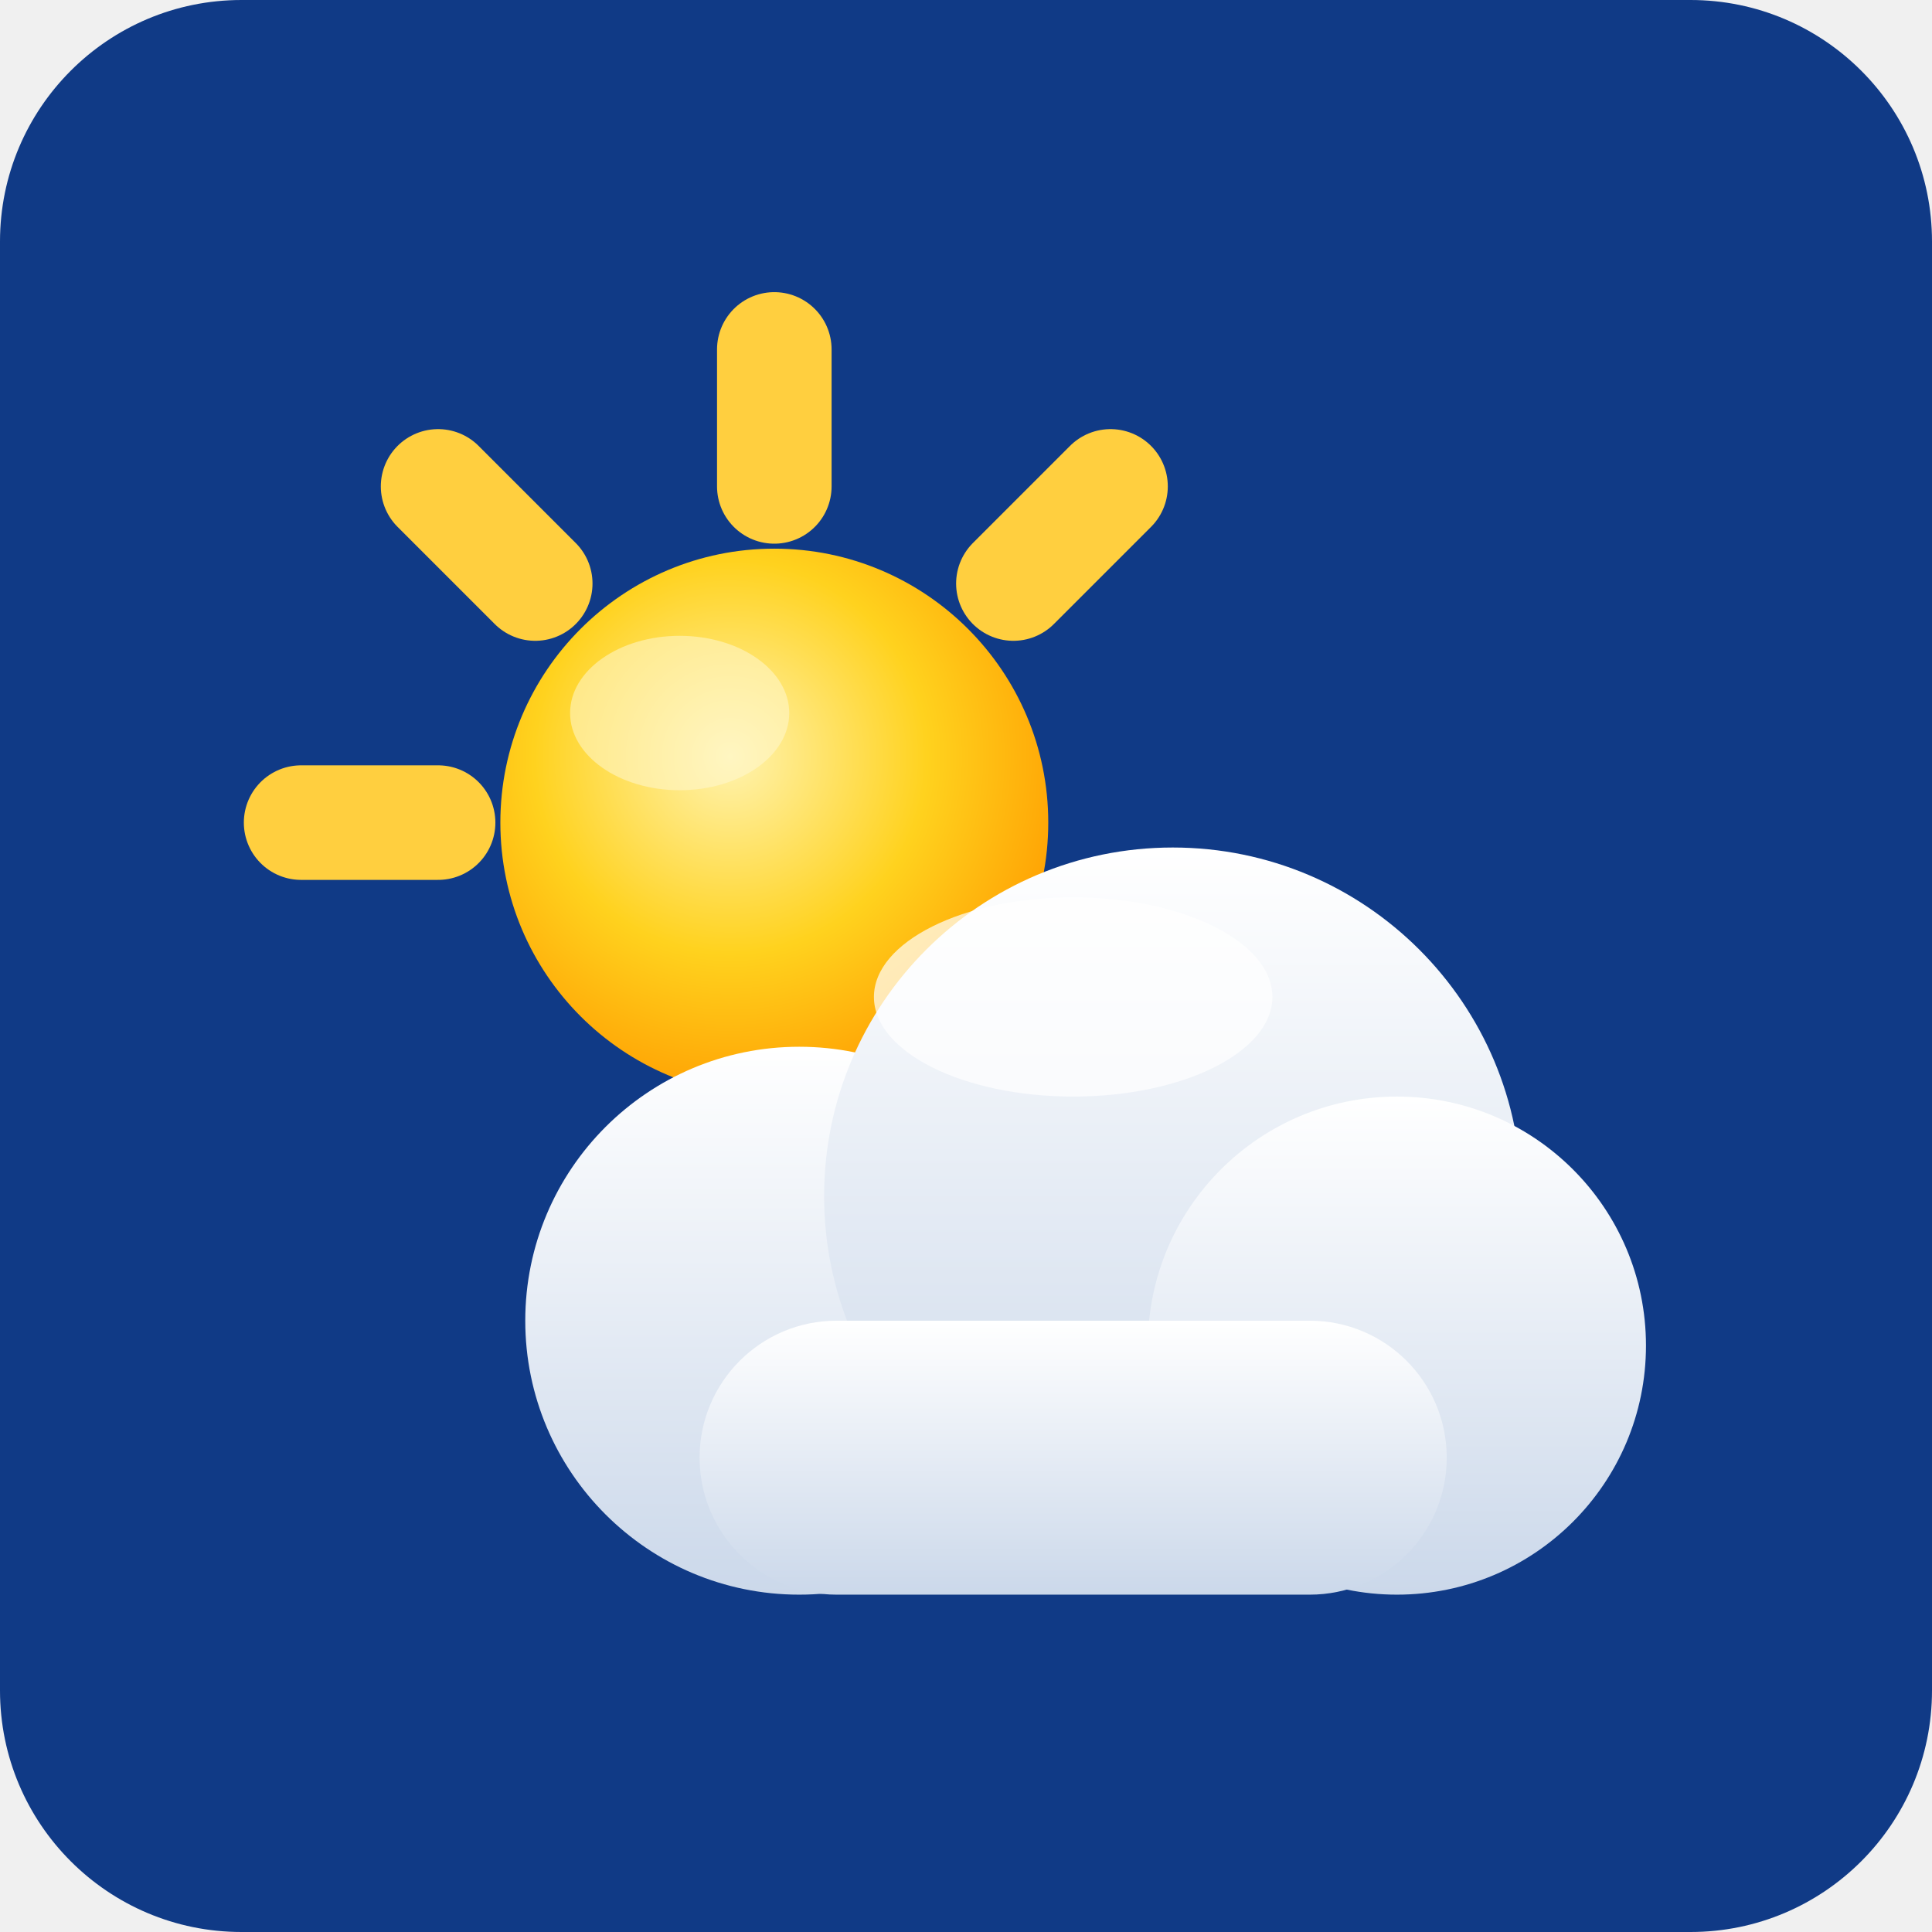
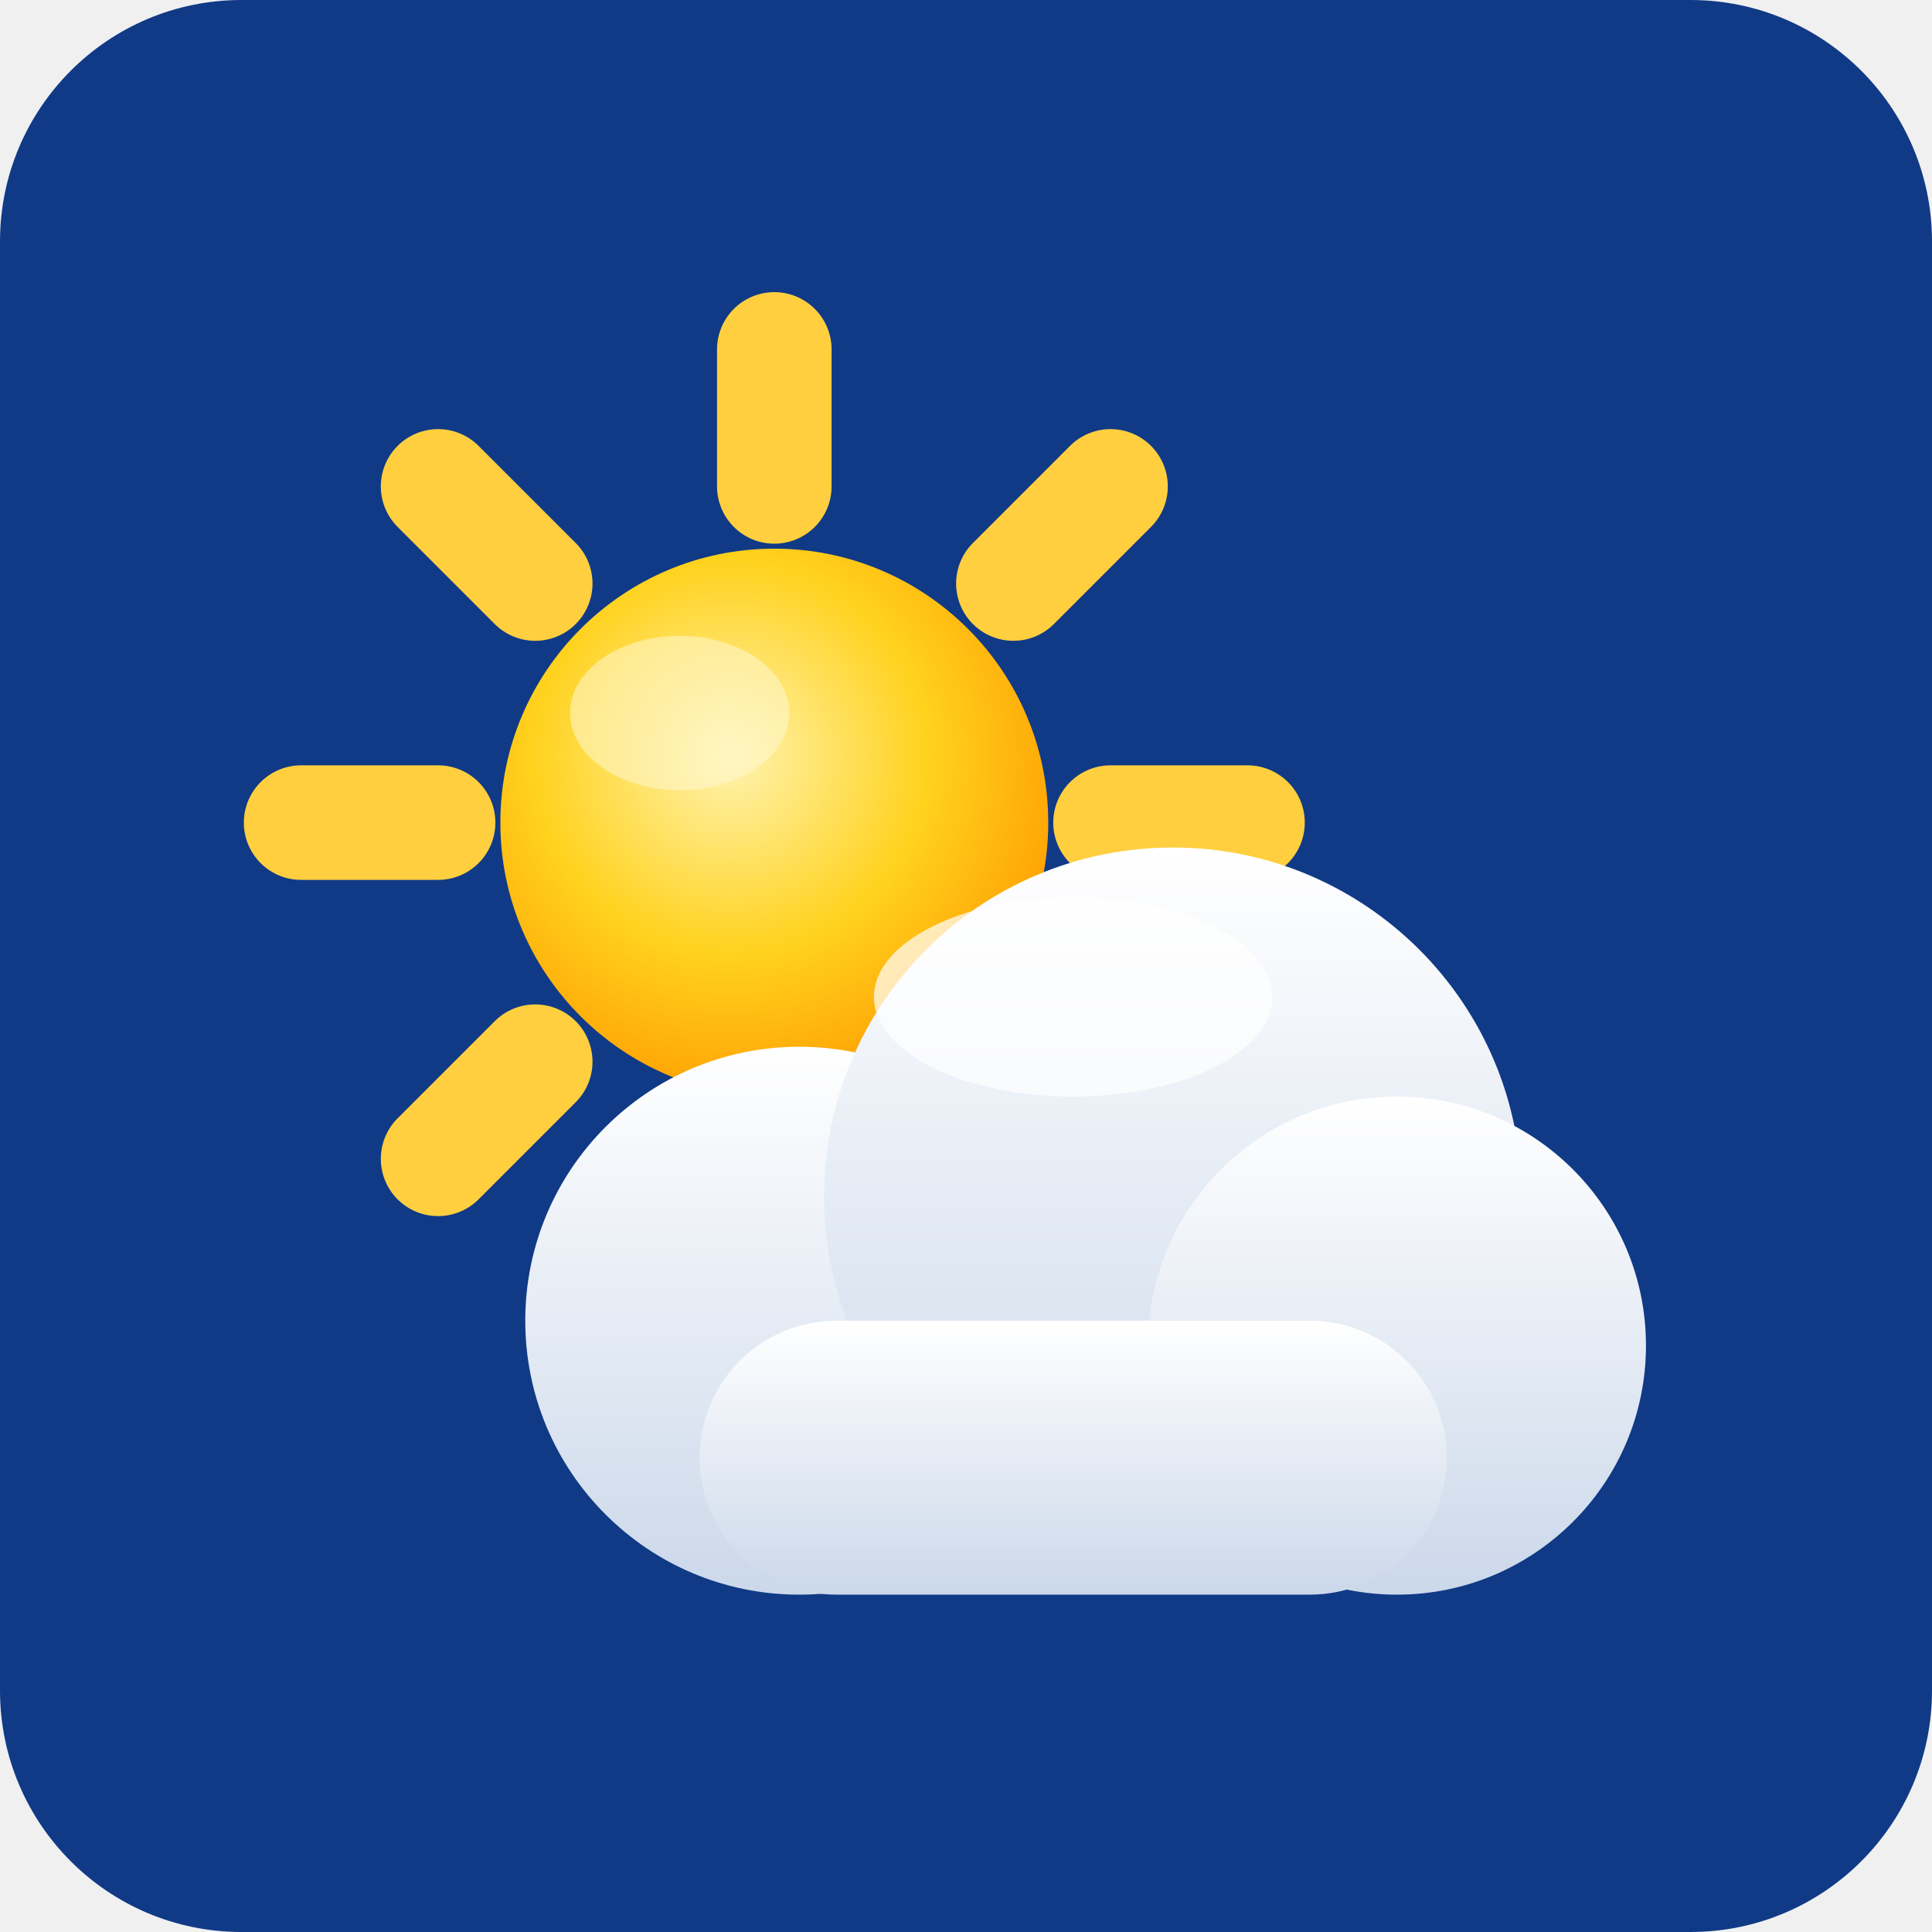
<svg xmlns="http://www.w3.org/2000/svg" viewBox="0 0 512 512" width="512" height="512" role="img" aria-label="Forecast">
  <defs>
    <radialGradient id="sun" cx="42%" cy="38%" r="65%">
      <stop offset="0%" stop-color="#fff3b0" />
      <stop offset="55%" stop-color="#ffd21e" />
      <stop offset="100%" stop-color="#ff9d00" />
    </radialGradient>
    <linearGradient id="cloud" x1="0" y1="0" x2="0" y2="1">
      <stop offset="0%" stop-color="#ffffff" />
      <stop offset="100%" stop-color="#cbd8ea" />
    </linearGradient>
  </defs>
  <rect width="512" height="512" rx="64" fill="#103a86" />
  <g transform="translate(60 86) scale(6.6)">
    <g stroke="#ffcf3f" stroke-width="4.6" stroke-linecap="round">
+       <line x1="12.4" y1="29.6" x2="8.5" y2="33.5" />
      <line x1="8.5" y1="20" x2="3" y2="20" />
      <line x1="12.4" y1="10.4" x2="8.5" y2="6.5" />
      <line x1="22" y1="6.5" x2="22" y2="1" />
      <line x1="31.6" y1="10.4" x2="35.5" y2="6.5" />
+       <line x1="35.5" y1="20" x2="41" y2="20" />
    </g>
    <circle cx="22" cy="20" r="11" fill="url(#sun)" />
    <ellipse cx="18.2" cy="15.6" rx="4.4" ry="3.1" fill="#fff7cf" opacity="0.55" />
    <g fill="url(#cloud)">
      <circle cx="23" cy="40" r="11" />
      <circle cx="38" cy="35" r="14" />
      <circle cx="47" cy="41" r="10" />
      <rect x="19" y="40" width="30" height="11" rx="5.5" />
    </g>
    <ellipse cx="34" cy="27" rx="8" ry="4" fill="#ffffff" opacity="0.7" />
  </g>
</svg>
